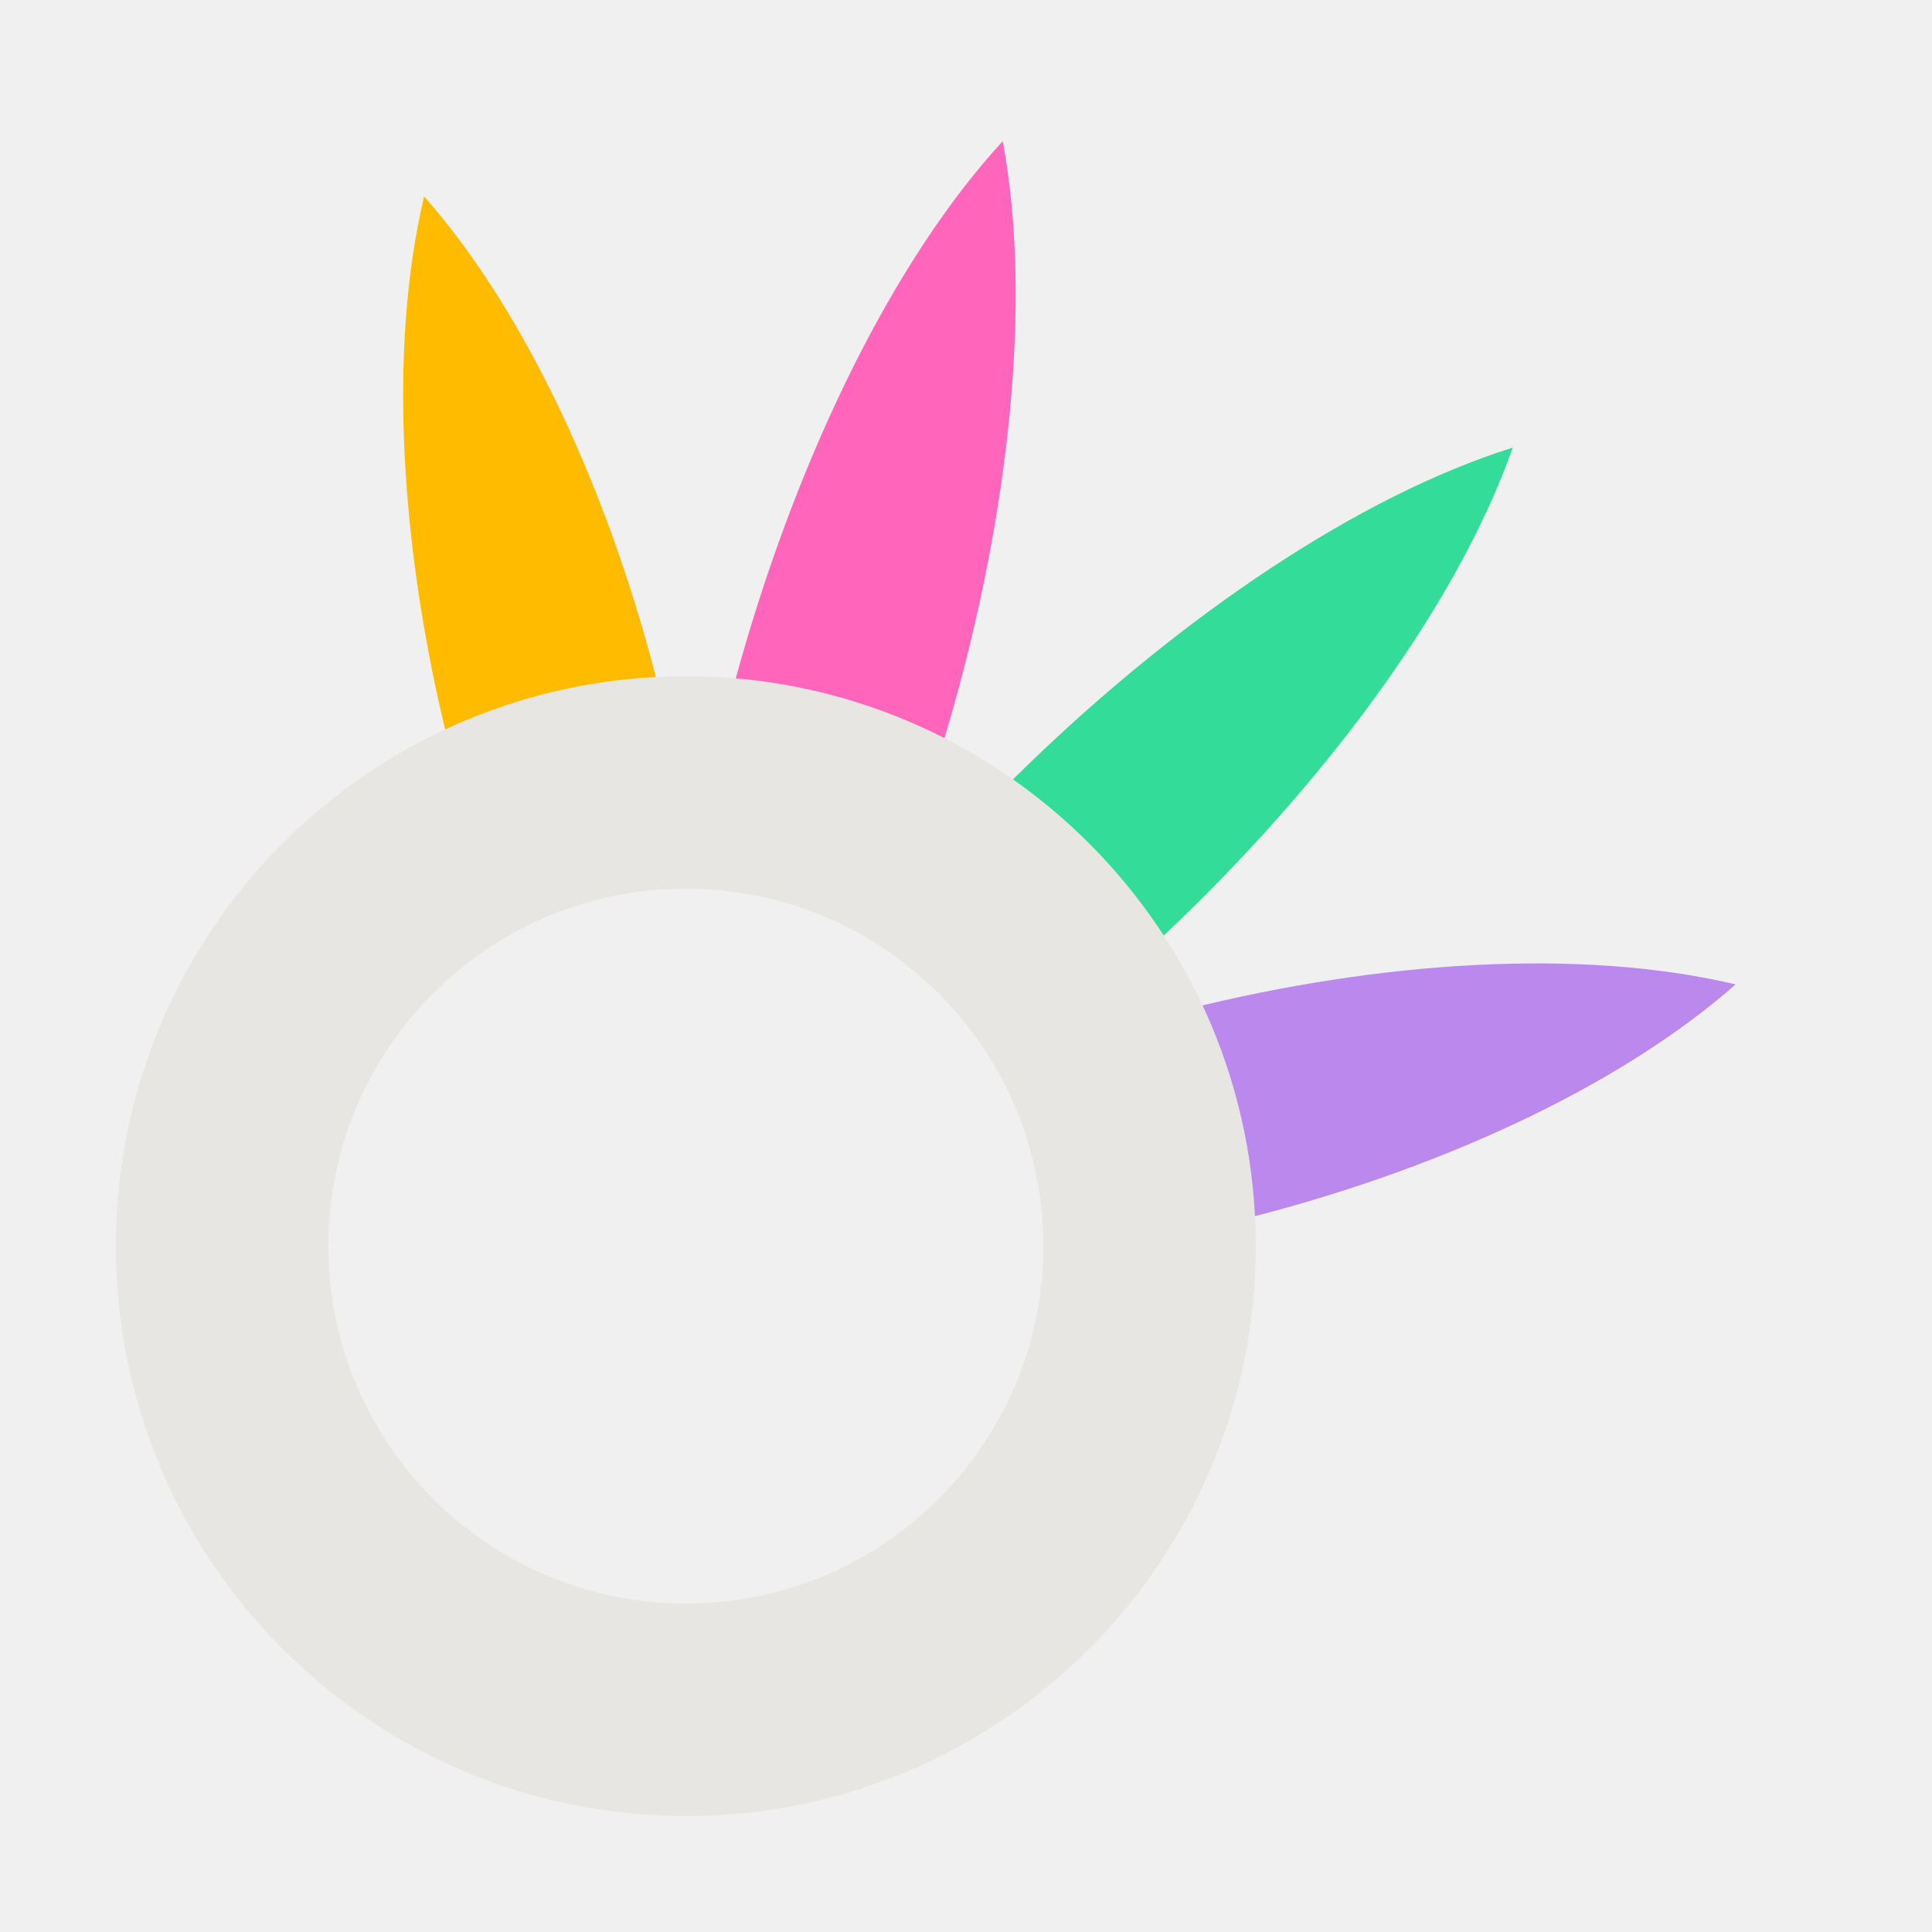
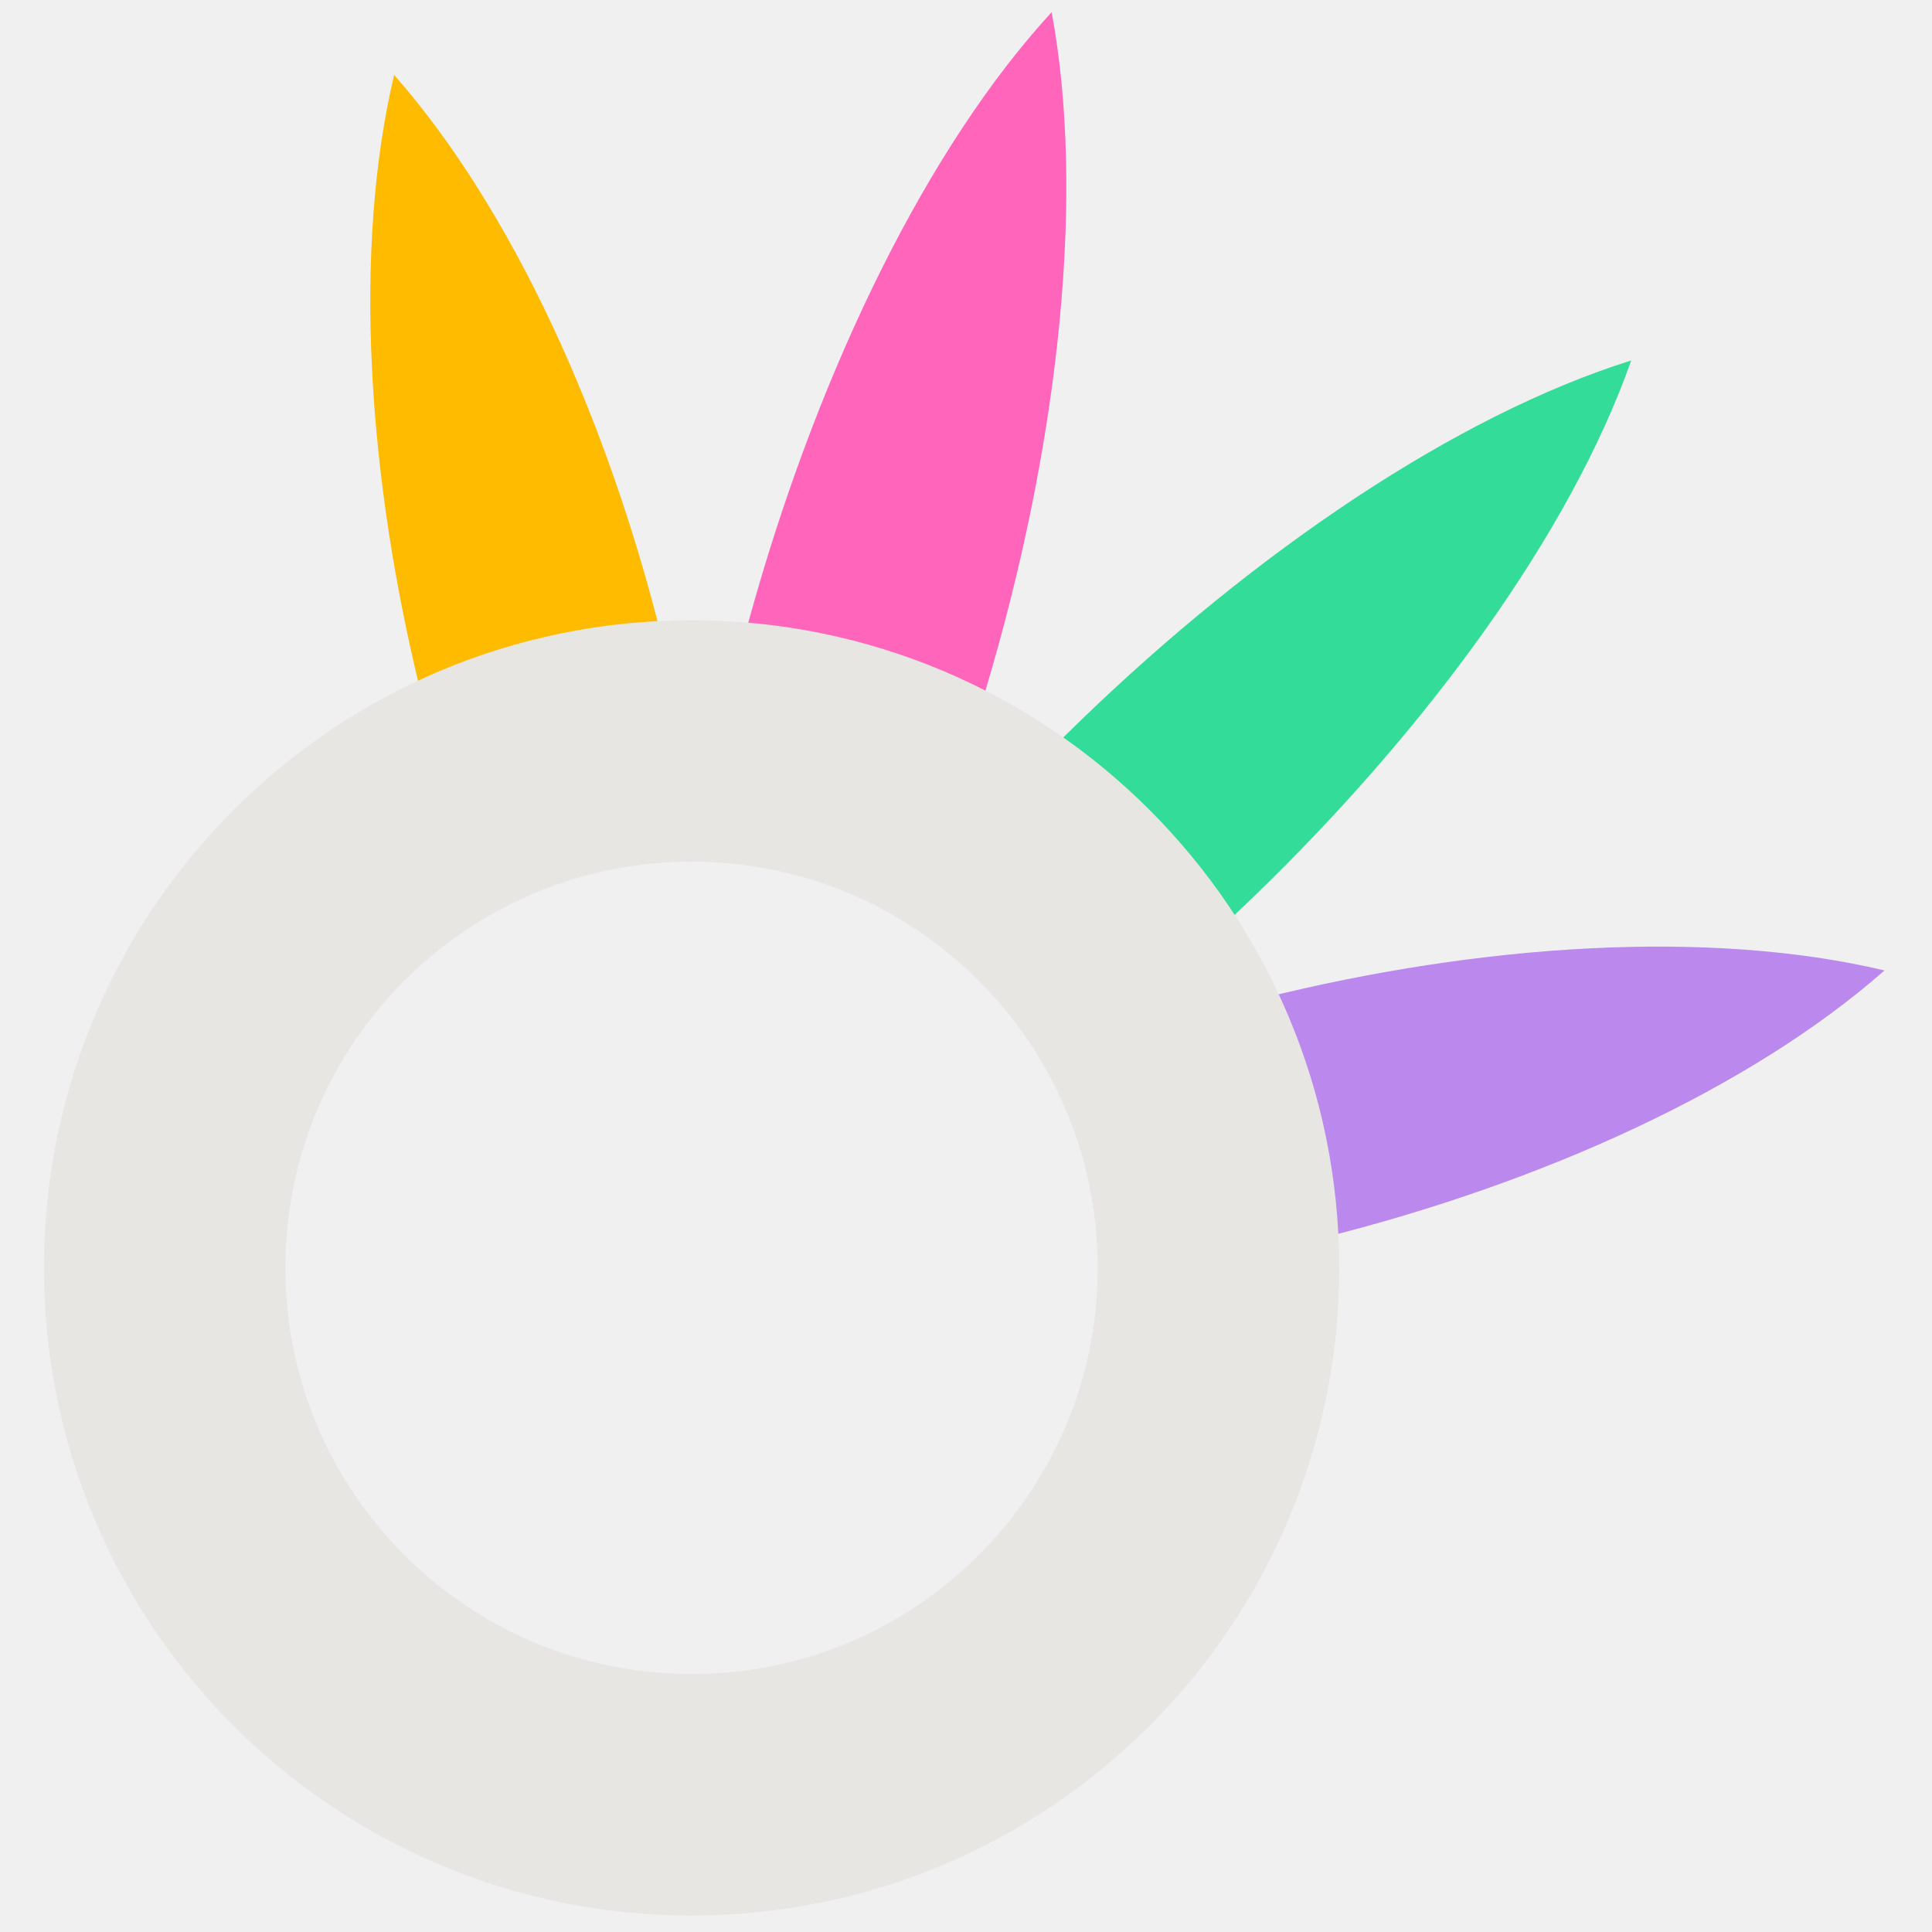
- <svg xmlns="http://www.w3.org/2000/svg" width="512" height="512" viewBox="84 92 400 400">
+ <svg xmlns="http://www.w3.org/2000/svg" width="512" height="512" viewBox="100 119 352 352">
  <defs>
    <mask id="ring-hole">
-       <rect x="84" y="92" width="400" height="400" fill="white" />
+       <rect x="100" y="119" width="352" height="352" fill="white" />
      <circle cx="226" cy="350" r="96" fill="black" />
    </mask>
  </defs>
  <g mask="url(#ring-hole)">
    <g transform="translate(226 350)">
      <g transform="rotate(-14)">
        <path d="M 0 0 C 30 -60 30 -166 0 -224 C -30 -166 -30 -60 0 0 Z" fill="#FFBB00" />
      </g>
      <g transform="rotate(16)">
        <path d="M 0 0 C 30 -64 30 -178 0 -238 C -30 -178 -30 -64 0 0 Z" fill="#FF66BB" />
      </g>
      <g transform="rotate(46)">
        <path d="M 0 0 C 30 -64 30 -178 0 -238 C -30 -178 -30 -64 0 0 Z" fill="#33DD99" />
      </g>
      <g transform="rotate(76)">
        <path d="M 0 0 C 30 -60 30 -166 0 -224 C -30 -166 -30 -60 0 0 Z" fill="#BB88EE" />
      </g>
    </g>
  </g>
  <circle cx="226" cy="350" r="96" fill="none" stroke="#e8e6e3" stroke-width="44" />
</svg>
